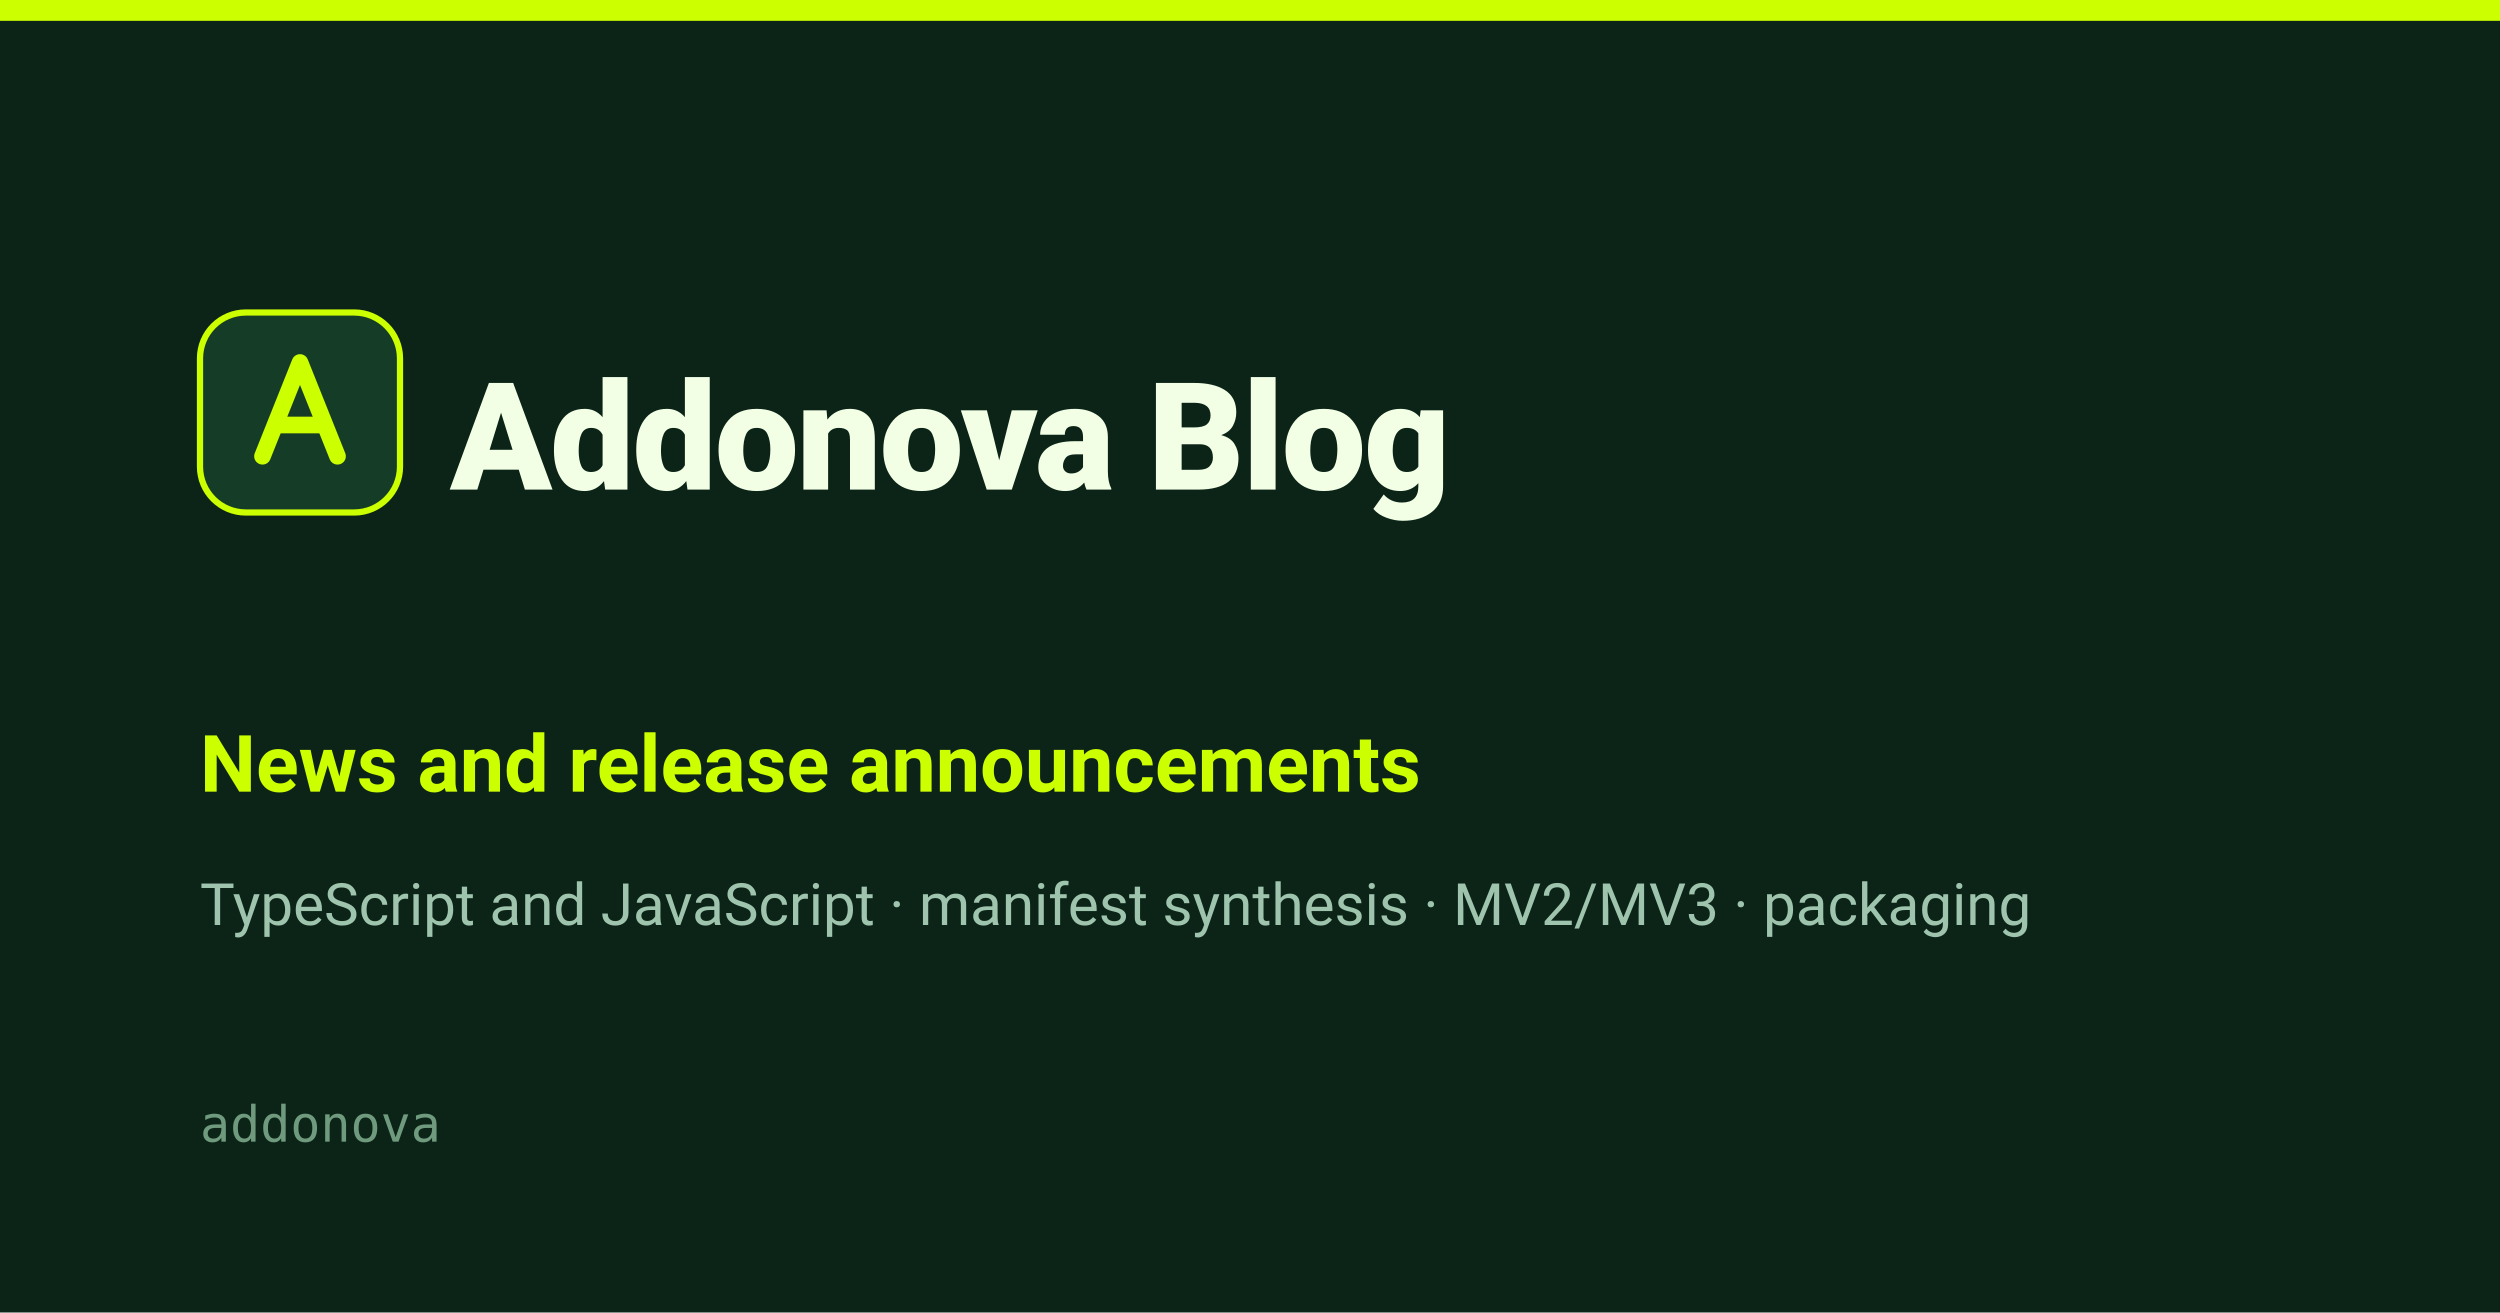
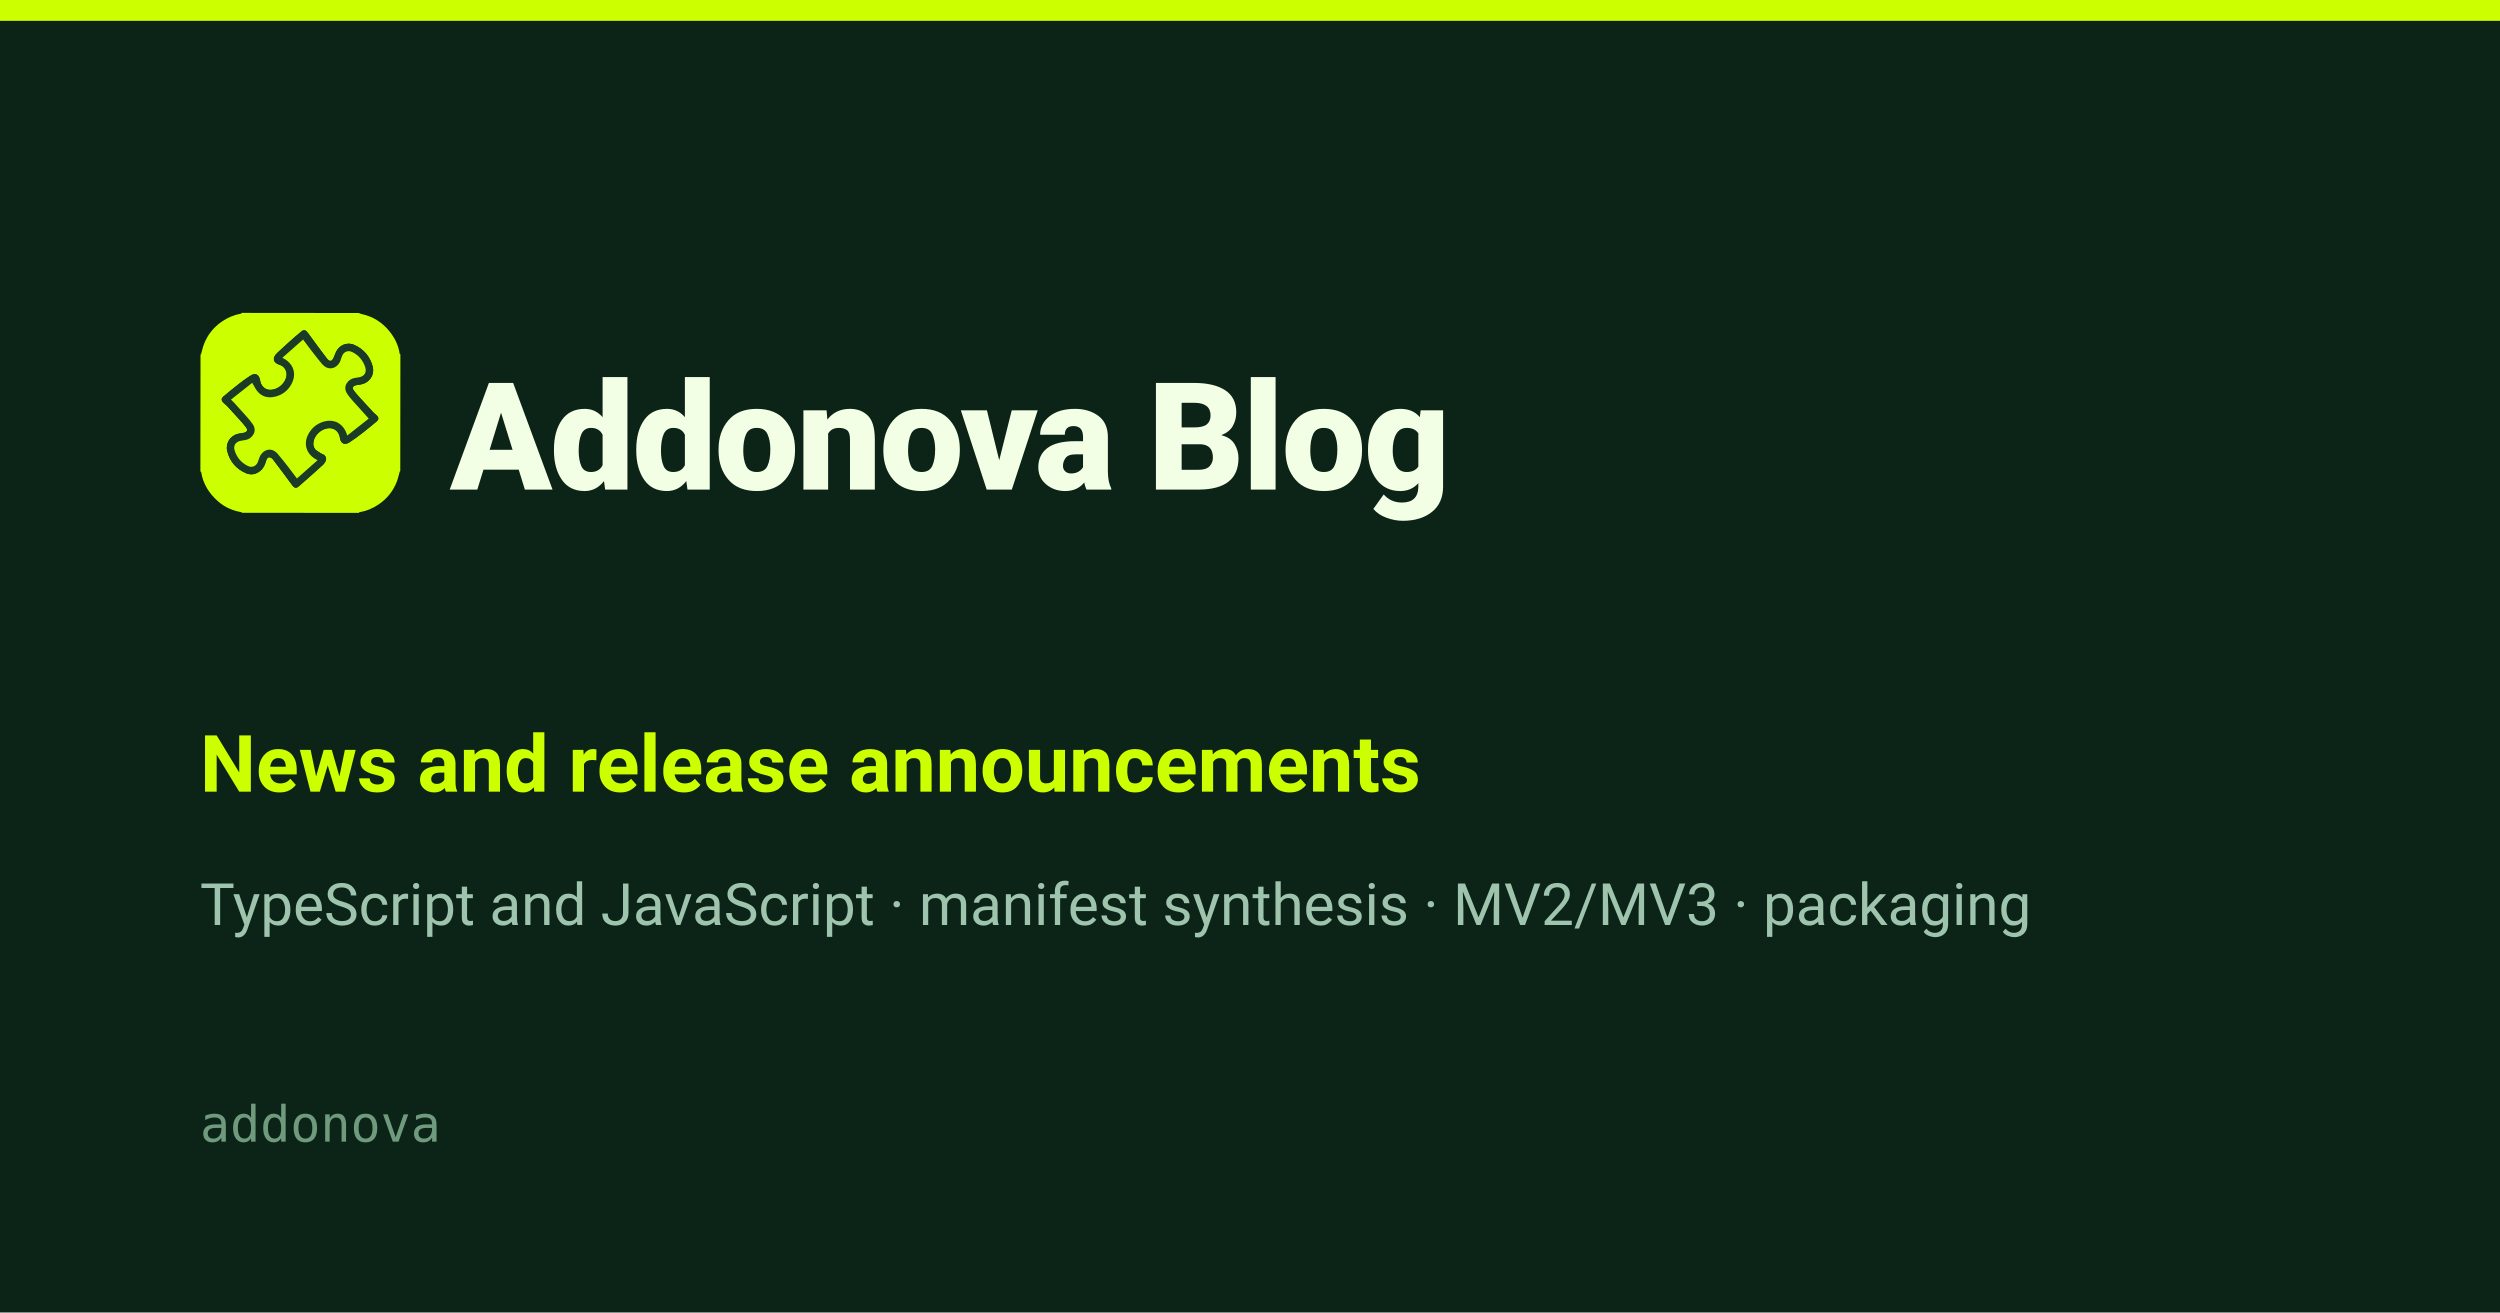
<svg xmlns="http://www.w3.org/2000/svg" viewBox="0 0 1200 630" width="1200" height="630" role="img" aria-label="Addonova — next-generation browser extension framework">
  <rect width="1200" height="630" fill="#0b2417" />
  <rect x="0" y="0" width="1200" height="10" fill="#ccff00" />
-   <g transform="translate(96 150)">
-     <rect width="96" height="96" rx="22" fill="#153c26" stroke="#ccff00" stroke-width="3" />
-     <path d="M30 69 48 24l18 45" fill="none" stroke="#ccff00" stroke-width="8" stroke-linecap="round" stroke-linejoin="round" />
-     <path d="M38.5 54h19" fill="none" stroke="#ccff00" stroke-width="8" stroke-linecap="round" />
+   <g transform="translate(96 150) scale(0.1875)">
+     <path fill="#CCFF00" opacity="1" stroke="none" d=" M513,107   C513,206.688 513,306.375 512.68,406.192   C511.932,406.815 511.275,407.243 511.111,407.813   C508.717,416.162 507.026,424.775 503.925,432.847   C494.66,456.968 479.032,476.346 457.798,490.976   C442.858,501.27 426.383,508.191 408.343,511.1   C407.807,511.186 407.444,512.343 407,513   C307.312,513 207.625,513 107.815,512.69   C106.875,511.923 106.104,511.199 105.233,511.048   C83.212,507.224 63.273,498.309 46.554,483.754   C23.602,463.771 7.845,439.079 2.899,408.38   C2.811,407.832 1.657,407.456 1,407   C1,307.312 1,207.625 1.323,107.808   C2.071,107.184 2.725,106.754 2.889,106.183   C5.282,97.852 6.974,89.259 10.07,81.203   C19.4,56.93 35.064,37.452 56.585,22.838   C71.34,12.819 87.45,5.933 105.13,2.923   C105.842,2.802 106.381,1.664 107,1   C206.688,1 306.375,1 406.193,1.314   C408.892,2.419 411.42,3.394 414.036,3.971   C442.318,10.218 465.862,24.777 484.004,46.906   C497.913,63.871 508.112,83.256 511.104,105.624   C511.175,106.158 512.343,106.545 513,107  M296.359,352.073   C292.629,347.448 289.957,342.534 290.015,336.248   C290.164,320.14 302.541,304.231 319.688,298.101   C338.853,291.248 355.785,301.763 358.316,320.975   C360.236,335.553 370.19,340.358 382.597,332.389   C394.17,324.955 405.19,316.608 416.086,308.187   C428.182,298.84 440.013,289.134 451.663,279.236   C458.314,273.585 458.098,268.937 451.813,262.984   C449.036,260.354 445.932,258.043 443.337,255.252   C431.674,242.703 420.072,230.095 408.591,217.379   C403.364,211.589 398.075,205.783 393.531,199.469   C388.88,193.007 391.431,187.688 399.291,186.162   C403.372,185.369 407.518,184.917 411.608,184.166   C434.119,180.028 447.932,159.461 441.849,137.473   C434.974,112.628 419.514,94.239 396.012,83.366   C380.25,76.074 362.525,80.474 352.222,94.368   C347.979,100.09 345.528,107.256 342.852,114   C338.119,125.929 331.975,127.257 324.162,116.956   C307.608,95.13 291.409,73.032 275.23,50.923   C270.91,45.02 265.722,43.707 259.989,48.22   C254.378,52.636 248.885,57.222 243.565,61.984   C228.072,75.852 212.381,89.52 197.36,103.885   C183.543,117.099 187.483,129.079 204.4,134.129   C216.383,137.706 223.531,150.719 221.407,162.848   C218.585,178.966 204.6,193.339 188.197,196.981   C174.203,200.088 164.376,196.279 157.21,184.196   C155.171,180.759 154.368,176.46 153.562,172.443   C150.746,158.411 141.763,153.884 129.604,161.447   C119.618,167.657 110.09,174.682 100.799,181.912   C87.032,192.627 73.518,203.68 60.173,214.916   C53.931,220.171 54.173,225.336 60.088,231.018   C63.808,234.59 67.92,237.78 71.422,241.547   C81.84,252.754 92.115,264.096 102.301,275.516   C107.827,281.71 113.418,287.904 118.317,294.584   C122.982,300.945 120.406,306.359 112.587,307.873   C107.526,308.854 102.366,309.369 97.351,310.528   C77.582,315.098 64.726,334.936 69.652,354.652   C76.306,381.283 92.54,400.595 117.792,411.376   C131.27,417.131 144.23,414.162 155.404,404.483   C163.04,397.869 166.456,388.9 169.263,379.567   C170.543,375.311 172.55,370.515 177.375,370.623   C180.577,370.694 184.641,373.344 186.719,376.063   C203.259,397.699 219.563,419.521 235.611,441.525   C241.397,449.459 246.036,450.986 253.574,444.431   C274.148,426.54 294.415,408.296 314.676,390.05   C317.091,387.875 319.028,384.996 320.639,382.135   C325.007,374.375 322.647,367.027 314.699,362.931   C313.084,362.099 311.203,361.748 309.661,360.817   C305.314,358.194 301.079,355.384 296.359,352.073  z" />
+     <path fill="#1A3B26" opacity="1" stroke="none" d=" M296.579,352.36   C301.079,355.384 305.314,358.194 309.661,360.817   C311.203,361.748 313.084,362.099 314.699,362.931   C322.647,367.027 325.007,374.375 320.639,382.135   C319.028,384.996 317.091,387.875 314.676,390.05   C294.415,408.296 274.148,426.54 253.574,444.431   C246.036,450.986 241.397,449.459 235.611,441.525   C219.563,419.521 203.259,397.699 186.719,376.063   C184.641,373.344 180.577,370.694 177.375,370.623   C172.55,370.515 170.543,375.311 169.263,379.567   C166.456,388.9 163.04,397.869 155.404,404.483   C144.23,414.162 131.27,417.131 117.792,411.376   C92.54,400.595 76.306,381.283 69.652,354.652   C64.726,334.936 77.582,315.098 97.351,310.528   C102.366,309.369 107.526,308.854 112.587,307.873   C120.406,306.359 122.982,300.945 118.317,294.584   C113.418,287.904 107.827,281.71 102.301,275.516   C92.115,264.096 81.84,252.754 71.422,241.547   C67.92,237.78 63.808,234.59 60.088,231.018   C54.173,225.336 53.931,220.171 60.173,214.916   C73.518,203.68 87.032,192.627 100.799,181.912   C110.09,174.682 119.618,167.657 129.604,161.447   C141.763,153.884 150.746,158.411 153.562,172.443   C154.368,176.46 155.171,180.759 157.21,184.196   C164.376,196.279 174.203,200.088 188.197,196.981   C204.6,193.339 218.585,178.966 221.407,162.848   C223.531,150.719 216.383,137.706 204.4,134.129   C187.483,129.079 183.543,117.099 197.36,103.885   C212.381,89.52 228.072,75.852 243.565,61.984   C248.885,57.222 254.378,52.636 259.989,48.22   C265.722,43.707 270.91,45.02 275.23,50.923   C291.409,73.032 307.608,95.13 324.162,116.956   C331.975,127.257 338.119,125.929 342.852,114   C345.528,107.256 347.979,100.09 352.222,94.368   C362.525,80.474 380.25,76.074 396.012,83.366   C419.514,94.239 434.974,112.628 441.849,137.473   C447.932,159.461 434.119,180.028 411.608,184.166   C407.518,184.917 403.372,185.369 399.291,186.162   C391.431,187.688 388.88,193.007 393.531,199.469   C398.075,205.783 403.364,211.589 408.591,217.379   C420.072,230.095 431.674,242.703 443.337,255.252   C445.932,258.043 449.036,260.354 451.813,262.984   C458.098,268.937 458.314,273.585 451.663,279.236   C440.013,289.134 428.182,298.84 416.086,308.187   C405.19,316.608 394.17,324.955 382.597,332.389   C370.19,340.358 360.236,335.553 358.316,320.975   C355.785,301.763 338.853,291.248 319.688,298.101   C302.541,304.231 290.164,320.14 290.015,336.248   C289.957,342.534 292.629,347.448 296.579,352.36  M351.137,281.248   C364.511,288.309 372.537,299.594 376.927,315.1   C395.826,300.172 414.14,285.706 431.965,271.627   C429.248,268.542 426.983,265.921 424.665,263.348   C412.643,250.002 400.514,236.752 388.627,223.286   C384.355,218.446 380.303,213.332 376.761,207.941   C364.267,188.925 379.107,171.149 394.357,167.948   C398.583,167.061 402.886,166.544 407.153,165.855   C420.375,163.718 427.201,153.566 423.241,140.753   C417.73,122.923 406.452,109.523 389.719,101.186   C378.755,95.724 367.673,100.521 363.361,111.961   C362.016,115.532 360.829,119.165 359.622,122.786   C353.823,140.186 330.566,153.679 311.613,130.822   C302.492,119.823 293.693,108.551 284.938,97.257   C277.861,88.129 271.067,78.782 263.811,69.082   C246.185,84.658 228.695,100.114 210.787,115.939   C239.745,129.811 248.597,157.422 233.583,184.218   C224.704,200.065 211.249,210.442 193.748,215.044   C175.385,219.874 158.86,216.388 146.5,201.149   C141.532,195.024 138.21,187.564 133.683,179.943   C116.001,193.927 97.704,208.397 79.21,223.024   C82.294,226.043 84.903,228.36 87.239,230.926   C97.989,242.731 108.778,254.504 119.316,266.498   C124.894,272.847 130.538,279.258 135.193,286.277   C147.779,305.255 132.504,323.106 117.385,326.113   C112.656,327.054 107.836,327.56 103.135,328.613   C90.94,331.345 84.829,341.065 88.541,352.983   C94.188,371.112 105.58,384.763 122.784,393.093   C132.614,397.852 142.905,394.025 147.518,384.163   C149.338,380.274 150.53,376.086 151.931,372.008   C158.581,352.661 181.599,341.984 198.581,361.587   C208.147,372.629 217.09,384.221 226.096,395.736   C233.507,405.212 240.596,414.939 248.107,424.926   C265.708,409.384 283.199,393.939 301.12,378.114   C274.169,365.437 264.229,339.415 275.832,314.683   C284.039,297.188 297.378,285.479 315.793,279.66   C327.456,275.975 339.046,276.278 351.137,281.248  z" />
+     <path fill="#CBFE00" opacity="1" stroke="none" d=" M350.787,281.094   C339.046,276.278 327.456,275.975 315.793,279.66   C297.378,285.479 284.039,297.188 275.832,314.683   C264.229,339.415 274.169,365.437 301.12,378.114   C283.199,393.939 265.708,409.384 248.107,424.926   C240.596,414.939 233.507,405.212 226.096,395.736   C217.09,384.221 208.147,372.629 198.581,361.587   C181.599,341.984 158.581,352.661 151.931,372.008   C150.53,376.086 149.338,380.274 147.518,384.163   C142.905,394.025 132.614,397.852 122.784,393.093   C105.58,384.763 94.188,371.112 88.541,352.983   C84.829,341.065 90.94,331.345 103.135,328.613   C107.836,327.56 112.656,327.054 117.385,326.113   C132.504,323.106 147.779,305.255 135.193,286.277   C130.538,279.258 124.894,272.847 119.316,266.498   C108.778,254.504 97.989,242.731 87.239,230.926   C84.903,228.36 82.294,226.043 79.21,223.024   C97.704,208.397 116.001,193.927 133.683,179.943   C138.21,187.564 141.532,195.024 146.5,201.149   C158.86,216.388 175.385,219.874 193.748,215.044   C211.249,210.442 224.704,200.065 233.583,184.218   C248.597,157.422 239.745,129.811 210.787,115.939   C228.695,100.114 246.185,84.658 263.811,69.082   C271.067,78.782 277.861,88.129 284.938,97.257   C293.693,108.551 302.492,119.823 311.613,130.822   C330.566,153.679 353.823,140.186 359.622,122.786   C360.829,119.165 362.016,115.532 363.361,111.961   C367.673,100.521 378.755,95.724 389.719,101.186   C406.452,109.523 417.73,122.923 423.241,140.753   C427.201,153.566 420.375,163.718 407.153,165.855   C402.886,166.544 398.583,167.061 394.357,167.948   C379.107,171.149 364.267,188.925 376.761,207.941   C380.303,213.332 384.355,218.446 388.627,223.286   C400.514,236.752 412.643,250.002 424.665,263.348   C426.983,265.921 429.248,268.542 431.965,271.627   C414.14,285.706 395.826,300.172 376.927,315.1   C372.537,299.594 364.511,288.309 350.787,281.094  z" />
  </g>
  <text x="216" y="235" fill="#f2ffe5" font-family="ui-sans-serif, system-ui, 'Segoe UI', Roboto, Helvetica, Arial, sans-serif" font-size="72" font-weight="800" letter-spacing="-1">Addonova Blog</text>
  <text x="96" y="380" fill="#ccff00" font-family="ui-sans-serif, system-ui, 'Segoe UI', Roboto, Helvetica, Arial, sans-serif" font-size="38" font-weight="700">News and release announcements</text>
  <text x="96" y="444" fill="#9fc4ad" font-family="ui-sans-serif, system-ui, 'Segoe UI', Roboto, Helvetica, Arial, sans-serif" font-size="28">TypeScript and JavaScript · manifest synthesis · MV2/MV3 · packaging</text>
  <text x="96" y="548" fill="#6f9a7d" font-family="ui-monospace, SFMono-Regular, Menlo, Consolas, monospace" font-size="24">addonova</text>
</svg>
